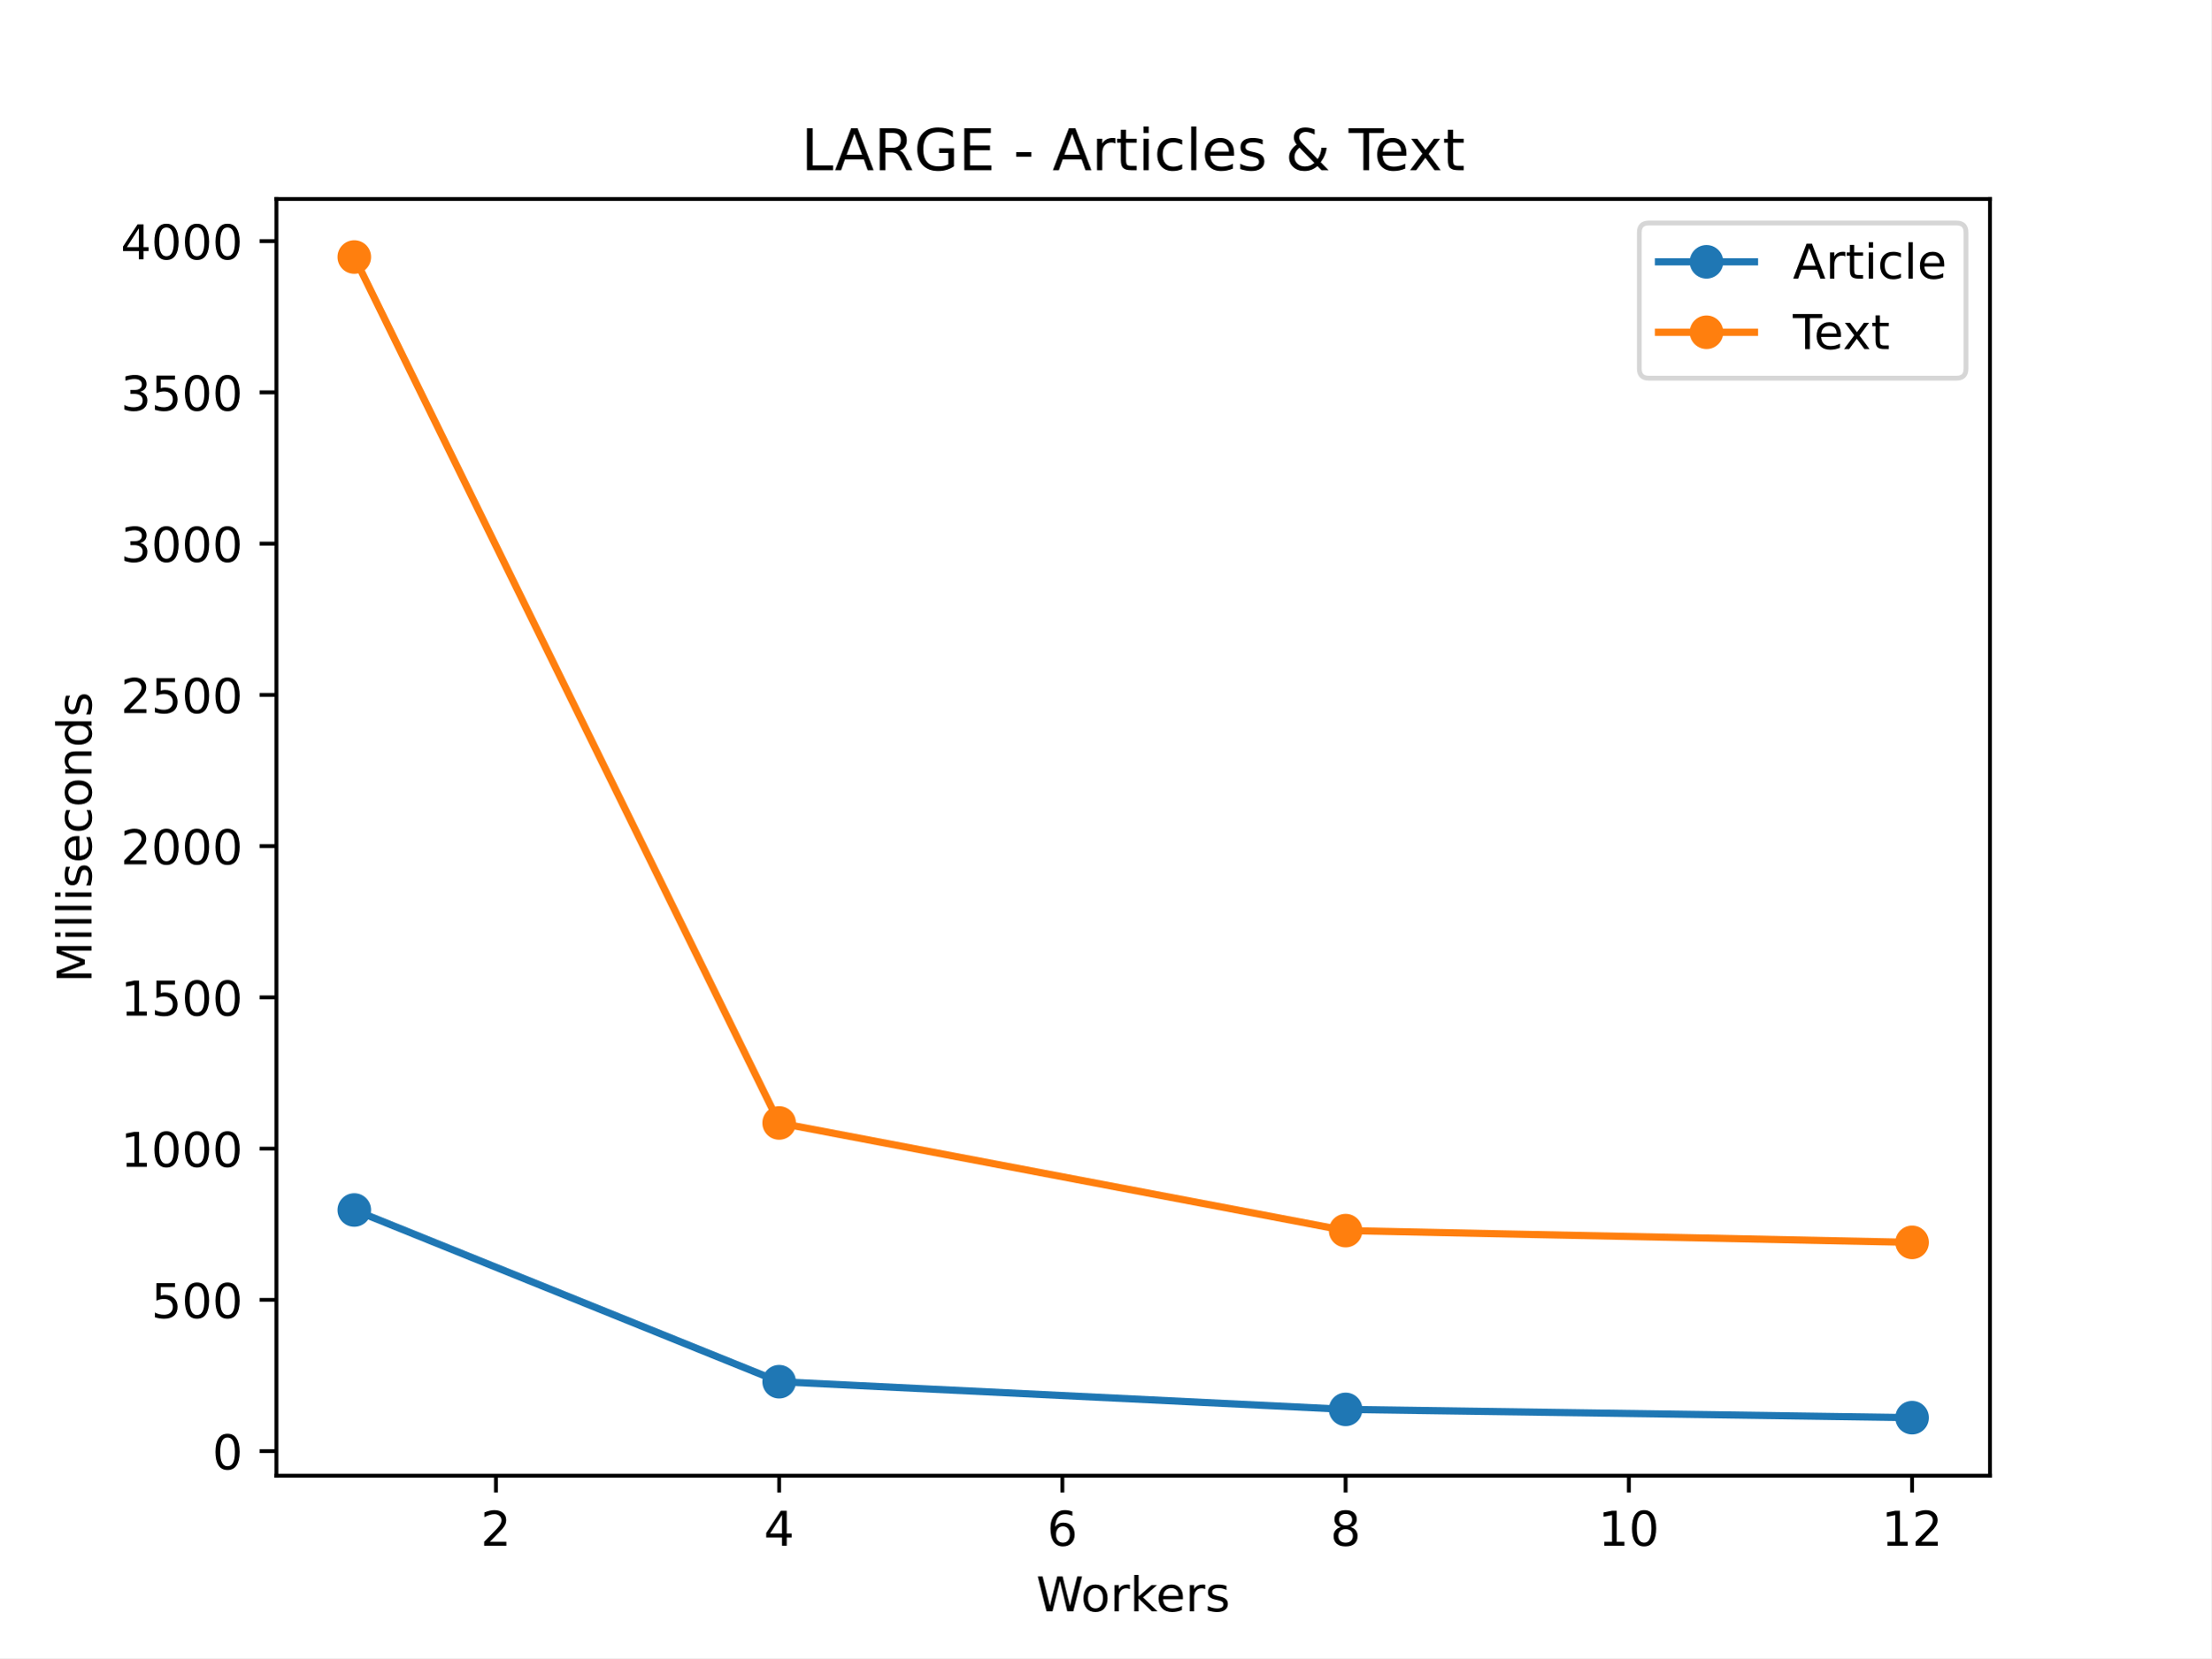
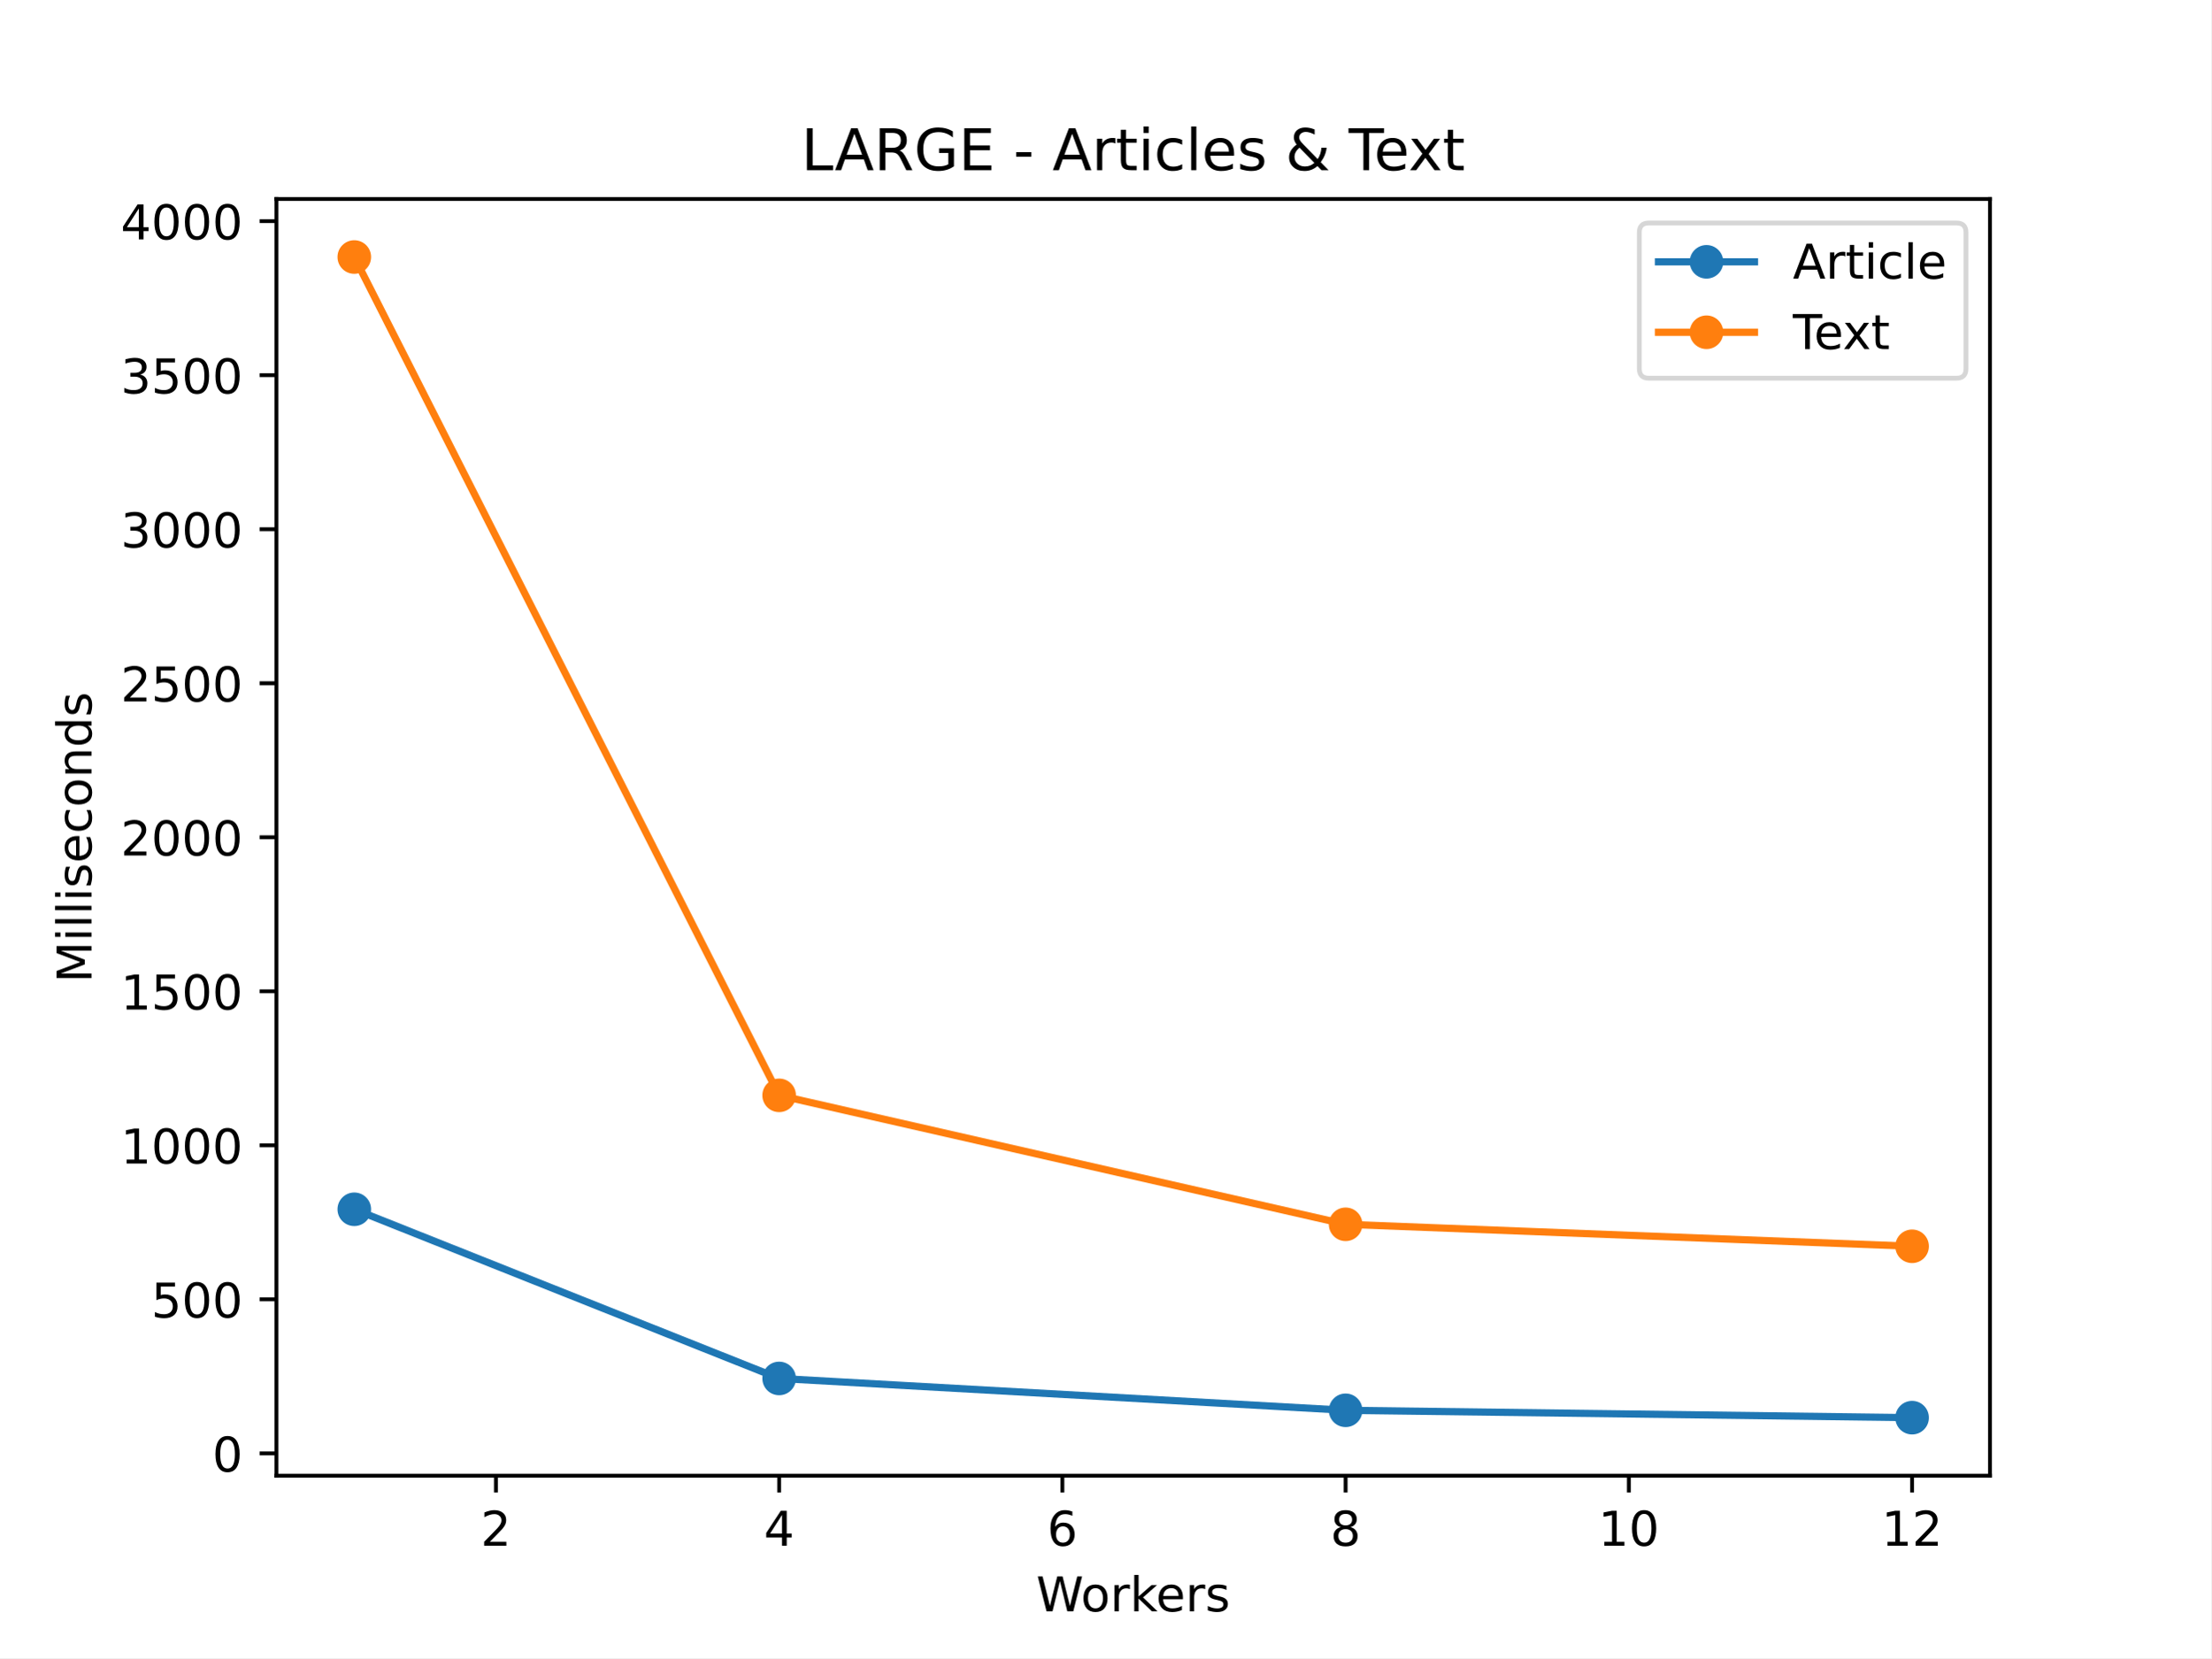
<svg xmlns="http://www.w3.org/2000/svg" xmlns:xlink="http://www.w3.org/1999/xlink" width="460.8pt" height="345.6pt" viewBox="0 0 460.8 345.6" version="1.1">
  <defs>
    <style type="text/css">*{stroke-linejoin: round; stroke-linecap: butt}</style>
  </defs>
  <g id="figure_1">
    <g id="patch_1">
      <path d="M 0 345.6  L 460.8 345.6  L 460.8 0  L 0 0  z " style="fill: #ffffff" />
    </g>
    <g id="axes_1">
      <g id="patch_2">
        <path d="M 57.6 307.584  L 414.72 307.584  L 414.72 41.472  L 57.6 41.472  z " style="fill: #ffffff" />
      </g>
      <g id="matplotlib.axis_1">
        <g id="xtick_1">
          <g id="line2d_1">
            <defs>
-               <path id="ma1a92fdb44" d="M 0 0  L 0 3.5  " style="stroke: #000000; stroke-width: 0.8" />
+               <path id="me2601d6752" d="M 0 0  L 0 3.5  " style="stroke: #000000; stroke-width: 0.8" />
            </defs>
            <g>
-               <use xlink:href="#ma1a92fdb44" x="103.347" y="307.584" style="stroke: #000000; stroke-width: 0.8" />
+               <use xlink:href="#me2601d6752" x="103.347" y="307.584" style="stroke: #000000; stroke-width: 0.8" />
            </g>
          </g>
          <g id="text_1">
            <g transform="translate(100.1655 322.1824) scale(0.1 -0.1)">
              <defs>
                <path id="DejaVuSans-32" d="M 1228 531  L 3431 531  L 3431 0  L 469 0  L 469 531  Q 828 903 1448 1529  Q 2069 2156 2228 2338  Q 2531 2678 2651 2914  Q 2772 3150 2772 3378  Q 2772 3750 2511 3984  Q 2250 4219 1831 4219  Q 1534 4219 1204 4116  Q 875 4013 500 3803  L 500 4441  Q 881 4594 1212 4672  Q 1544 4750 1819 4750  Q 2544 4750 2975 4387  Q 3406 4025 3406 3419  Q 3406 3131 3298 2873  Q 3191 2616 2906 2266  Q 2828 2175 2409 1742  Q 1991 1309 1228 531  z " transform="scale(0.015625)" />
              </defs>
              <use xlink:href="#DejaVuSans-32" />
            </g>
          </g>
        </g>
        <g id="xtick_2">
          <g id="line2d_2">
            <g>
-               <use xlink:href="#ma1a92fdb44" x="162.375" y="307.584" style="stroke: #000000; stroke-width: 0.8" />
+               <use xlink:href="#me2601d6752" x="162.375" y="307.584" style="stroke: #000000; stroke-width: 0.8" />
            </g>
          </g>
          <g id="text_2">
            <g transform="translate(159.1936 322.1824) scale(0.1 -0.1)">
              <defs>
                <path id="DejaVuSans-34" d="M 2419 4116  L 825 1625  L 2419 1625  L 2419 4116  z M 2253 4666  L 3047 4666  L 3047 1625  L 3713 1625  L 3713 1100  L 3047 1100  L 3047 0  L 2419 0  L 2419 1100  L 313 1100  L 313 1709  L 2253 4666  z " transform="scale(0.015625)" />
              </defs>
              <use xlink:href="#DejaVuSans-34" />
            </g>
          </g>
        </g>
        <g id="xtick_3">
          <g id="line2d_3">
            <g>
-               <use xlink:href="#ma1a92fdb44" x="221.403" y="307.584" style="stroke: #000000; stroke-width: 0.8" />
+               <use xlink:href="#me2601d6752" x="221.403" y="307.584" style="stroke: #000000; stroke-width: 0.8" />
            </g>
          </g>
          <g id="text_3">
            <g transform="translate(218.2217 322.1824) scale(0.1 -0.1)">
              <defs>
                <path id="DejaVuSans-36" d="M 2113 2584  Q 1688 2584 1439 2293  Q 1191 2003 1191 1497  Q 1191 994 1439 701  Q 1688 409 2113 409  Q 2538 409 2786 701  Q 3034 994 3034 1497  Q 3034 2003 2786 2293  Q 2538 2584 2113 2584  z M 3366 4563  L 3366 3988  Q 3128 4100 2886 4159  Q 2644 4219 2406 4219  Q 1781 4219 1451 3797  Q 1122 3375 1075 2522  Q 1259 2794 1537 2939  Q 1816 3084 2150 3084  Q 2853 3084 3261 2657  Q 3669 2231 3669 1497  Q 3669 778 3244 343  Q 2819 -91 2113 -91  Q 1303 -91 875 529  Q 447 1150 447 2328  Q 447 3434 972 4092  Q 1497 4750 2381 4750  Q 2619 4750 2861 4703  Q 3103 4656 3366 4563  z " transform="scale(0.015625)" />
              </defs>
              <use xlink:href="#DejaVuSans-36" />
            </g>
          </g>
        </g>
        <g id="xtick_4">
          <g id="line2d_4">
            <g>
-               <use xlink:href="#ma1a92fdb44" x="280.431" y="307.584" style="stroke: #000000; stroke-width: 0.8" />
+               <use xlink:href="#me2601d6752" x="280.431" y="307.584" style="stroke: #000000; stroke-width: 0.8" />
            </g>
          </g>
          <g id="text_4">
            <g transform="translate(277.2498 322.1824) scale(0.1 -0.1)">
              <defs>
                <path id="DejaVuSans-38" d="M 2034 2216  Q 1584 2216 1326 1975  Q 1069 1734 1069 1313  Q 1069 891 1326 650  Q 1584 409 2034 409  Q 2484 409 2743 651  Q 3003 894 3003 1313  Q 3003 1734 2745 1975  Q 2488 2216 2034 2216  z M 1403 2484  Q 997 2584 770 2862  Q 544 3141 544 3541  Q 544 4100 942 4425  Q 1341 4750 2034 4750  Q 2731 4750 3128 4425  Q 3525 4100 3525 3541  Q 3525 3141 3298 2862  Q 3072 2584 2669 2484  Q 3125 2378 3379 2068  Q 3634 1759 3634 1313  Q 3634 634 3220 271  Q 2806 -91 2034 -91  Q 1263 -91 848 271  Q 434 634 434 1313  Q 434 1759 690 2068  Q 947 2378 1403 2484  z M 1172 3481  Q 1172 3119 1398 2916  Q 1625 2713 2034 2713  Q 2441 2713 2670 2916  Q 2900 3119 2900 3481  Q 2900 3844 2670 4047  Q 2441 4250 2034 4250  Q 1625 4250 1398 4047  Q 1172 3844 1172 3481  z " transform="scale(0.015625)" />
              </defs>
              <use xlink:href="#DejaVuSans-38" />
            </g>
          </g>
        </g>
        <g id="xtick_5">
          <g id="line2d_5">
            <g>
-               <use xlink:href="#ma1a92fdb44" x="339.459" y="307.584" style="stroke: #000000; stroke-width: 0.8" />
+               <use xlink:href="#me2601d6752" x="339.459" y="307.584" style="stroke: #000000; stroke-width: 0.8" />
            </g>
          </g>
          <g id="text_5">
            <g transform="translate(333.0967 322.1824) scale(0.1 -0.1)">
              <defs>
                <path id="DejaVuSans-31" d="M 794 531  L 1825 531  L 1825 4091  L 703 3866  L 703 4441  L 1819 4666  L 2450 4666  L 2450 531  L 3481 531  L 3481 0  L 794 0  L 794 531  z " transform="scale(0.015625)" />
                <path id="DejaVuSans-30" d="M 2034 4250  Q 1547 4250 1301 3770  Q 1056 3291 1056 2328  Q 1056 1369 1301 889  Q 1547 409 2034 409  Q 2525 409 2770 889  Q 3016 1369 3016 2328  Q 3016 3291 2770 3770  Q 2525 4250 2034 4250  z M 2034 4750  Q 2819 4750 3233 4129  Q 3647 3509 3647 2328  Q 3647 1150 3233 529  Q 2819 -91 2034 -91  Q 1250 -91 836 529  Q 422 1150 422 2328  Q 422 3509 836 4129  Q 1250 4750 2034 4750  z " transform="scale(0.015625)" />
              </defs>
              <use xlink:href="#DejaVuSans-31" />
              <use xlink:href="#DejaVuSans-30" x="63.623" />
            </g>
          </g>
        </g>
        <g id="xtick_6">
          <g id="line2d_6">
            <g>
-               <use xlink:href="#ma1a92fdb44" x="398.487" y="307.584" style="stroke: #000000; stroke-width: 0.8" />
+               <use xlink:href="#me2601d6752" x="398.487" y="307.584" style="stroke: #000000; stroke-width: 0.8" />
            </g>
          </g>
          <g id="text_6">
            <g transform="translate(392.1248 322.1824) scale(0.1 -0.1)">
              <use xlink:href="#DejaVuSans-31" />
              <use xlink:href="#DejaVuSans-32" x="63.623" />
            </g>
          </g>
        </g>
        <g id="text_7">
          <g transform="translate(215.9444 335.8606) scale(0.1 -0.1)">
            <defs>
              <path id="DejaVuSans-57" d="M 213 4666  L 850 4666  L 1831 722  L 2809 4666  L 3519 4666  L 4500 722  L 5478 4666  L 6119 4666  L 4947 0  L 4153 0  L 3169 4050  L 2175 0  L 1381 0  L 213 4666  z " transform="scale(0.015625)" />
              <path id="DejaVuSans-6f" d="M 1959 3097  Q 1497 3097 1228 2736  Q 959 2375 959 1747  Q 959 1119 1226 758  Q 1494 397 1959 397  Q 2419 397 2687 759  Q 2956 1122 2956 1747  Q 2956 2369 2687 2733  Q 2419 3097 1959 3097  z M 1959 3584  Q 2709 3584 3137 3096  Q 3566 2609 3566 1747  Q 3566 888 3137 398  Q 2709 -91 1959 -91  Q 1206 -91 779 398  Q 353 888 353 1747  Q 353 2609 779 3096  Q 1206 3584 1959 3584  z " transform="scale(0.015625)" />
              <path id="DejaVuSans-72" d="M 2631 2963  Q 2534 3019 2420 3045  Q 2306 3072 2169 3072  Q 1681 3072 1420 2755  Q 1159 2438 1159 1844  L 1159 0  L 581 0  L 581 3500  L 1159 3500  L 1159 2956  Q 1341 3275 1631 3429  Q 1922 3584 2338 3584  Q 2397 3584 2469 3576  Q 2541 3569 2628 3553  L 2631 2963  z " transform="scale(0.015625)" />
              <path id="DejaVuSans-6b" d="M 581 4863  L 1159 4863  L 1159 1991  L 2875 3500  L 3609 3500  L 1753 1863  L 3688 0  L 2938 0  L 1159 1709  L 1159 0  L 581 0  L 581 4863  z " transform="scale(0.015625)" />
              <path id="DejaVuSans-65" d="M 3597 1894  L 3597 1613  L 953 1613  Q 991 1019 1311 708  Q 1631 397 2203 397  Q 2534 397 2845 478  Q 3156 559 3463 722  L 3463 178  Q 3153 47 2828 -22  Q 2503 -91 2169 -91  Q 1331 -91 842 396  Q 353 884 353 1716  Q 353 2575 817 3079  Q 1281 3584 2069 3584  Q 2775 3584 3186 3129  Q 3597 2675 3597 1894  z M 3022 2063  Q 3016 2534 2758 2815  Q 2500 3097 2075 3097  Q 1594 3097 1305 2825  Q 1016 2553 972 2059  L 3022 2063  z " transform="scale(0.015625)" />
              <path id="DejaVuSans-73" d="M 2834 3397  L 2834 2853  Q 2591 2978 2328 3040  Q 2066 3103 1784 3103  Q 1356 3103 1142 2972  Q 928 2841 928 2578  Q 928 2378 1081 2264  Q 1234 2150 1697 2047  L 1894 2003  Q 2506 1872 2764 1633  Q 3022 1394 3022 966  Q 3022 478 2636 193  Q 2250 -91 1575 -91  Q 1294 -91 989 -36  Q 684 19 347 128  L 347 722  Q 666 556 975 473  Q 1284 391 1588 391  Q 1994 391 2212 530  Q 2431 669 2431 922  Q 2431 1156 2273 1281  Q 2116 1406 1581 1522  L 1381 1569  Q 847 1681 609 1914  Q 372 2147 372 2553  Q 372 3047 722 3315  Q 1072 3584 1716 3584  Q 2034 3584 2315 3537  Q 2597 3491 2834 3397  z " transform="scale(0.015625)" />
            </defs>
            <use xlink:href="#DejaVuSans-57" />
            <use xlink:href="#DejaVuSans-6f" x="93.002" />
            <use xlink:href="#DejaVuSans-72" x="154.184" />
            <use xlink:href="#DejaVuSans-6b" x="195.297" />
            <use xlink:href="#DejaVuSans-65" x="249.582" />
            <use xlink:href="#DejaVuSans-72" x="311.105" />
            <use xlink:href="#DejaVuSans-73" x="352.219" />
          </g>
        </g>
      </g>
      <g id="matplotlib.axis_2">
        <g id="ytick_1">
          <g id="line2d_7">
            <defs>
-               <path id="m1e7b67ef98" d="M 0 0  L -3.5 0  " style="stroke: #000000; stroke-width: 0.8" />
+               <path id="m3d8e2c92ee" d="M 0 0  L -3.5 0  " style="stroke: #000000; stroke-width: 0.8" />
            </defs>
            <g>
-               <use xlink:href="#m1e7b67ef98" x="57.6" y="302.463" style="stroke: #000000; stroke-width: 0.8" />
+               <use xlink:href="#m3d8e2c92ee" x="57.6" y="302.931" style="stroke: #000000; stroke-width: 0.8" />
            </g>
          </g>
          <g id="text_8">
-             <g transform="translate(44.2375 306.2624) scale(0.1 -0.1)">
+             <g transform="translate(44.2375 306.7307) scale(0.1 -0.1)">
              <use xlink:href="#DejaVuSans-30" />
            </g>
          </g>
        </g>
        <g id="ytick_2">
          <g id="line2d_8">
            <g>
-               <use xlink:href="#m1e7b67ef98" x="57.6" y="270.936" style="stroke: #000000; stroke-width: 0.8" />
+               <use xlink:href="#m3d8e2c92ee" x="57.6" y="270.826" style="stroke: #000000; stroke-width: 0.8" />
            </g>
          </g>
          <g id="text_9">
-             <g transform="translate(31.5125 274.7354) scale(0.1 -0.1)">
+             <g transform="translate(31.5125 274.6255) scale(0.1 -0.1)">
              <defs>
                <path id="DejaVuSans-35" d="M 691 4666  L 3169 4666  L 3169 4134  L 1269 4134  L 1269 2991  Q 1406 3038 1543 3061  Q 1681 3084 1819 3084  Q 2600 3084 3056 2656  Q 3513 2228 3513 1497  Q 3513 744 3044 326  Q 2575 -91 1722 -91  Q 1428 -91 1123 -41  Q 819 9 494 109  L 494 744  Q 775 591 1075 516  Q 1375 441 1709 441  Q 2250 441 2565 725  Q 2881 1009 2881 1497  Q 2881 1984 2565 2268  Q 2250 2553 1709 2553  Q 1456 2553 1204 2497  Q 953 2441 691 2322  L 691 4666  z " transform="scale(0.015625)" />
              </defs>
              <use xlink:href="#DejaVuSans-35" />
              <use xlink:href="#DejaVuSans-30" x="63.623" />
              <use xlink:href="#DejaVuSans-30" x="127.246" />
            </g>
          </g>
        </g>
        <g id="ytick_3">
          <g id="line2d_9">
            <g>
-               <use xlink:href="#m1e7b67ef98" x="57.6" y="239.409" style="stroke: #000000; stroke-width: 0.8" />
+               <use xlink:href="#m3d8e2c92ee" x="57.6" y="238.721" style="stroke: #000000; stroke-width: 0.8" />
            </g>
          </g>
          <g id="text_10">
-             <g transform="translate(25.15 243.2084) scale(0.1 -0.1)">
+             <g transform="translate(25.15 242.5204) scale(0.1 -0.1)">
              <use xlink:href="#DejaVuSans-31" />
              <use xlink:href="#DejaVuSans-30" x="63.623" />
              <use xlink:href="#DejaVuSans-30" x="127.246" />
              <use xlink:href="#DejaVuSans-30" x="190.869" />
            </g>
          </g>
        </g>
        <g id="ytick_4">
          <g id="line2d_10">
            <g>
-               <use xlink:href="#m1e7b67ef98" x="57.6" y="207.882" style="stroke: #000000; stroke-width: 0.8" />
+               <use xlink:href="#m3d8e2c92ee" x="57.6" y="206.616" style="stroke: #000000; stroke-width: 0.8" />
            </g>
          </g>
          <g id="text_11">
-             <g transform="translate(25.15 211.6813) scale(0.1 -0.1)">
+             <g transform="translate(25.15 210.4152) scale(0.1 -0.1)">
              <use xlink:href="#DejaVuSans-31" />
              <use xlink:href="#DejaVuSans-35" x="63.623" />
              <use xlink:href="#DejaVuSans-30" x="127.246" />
              <use xlink:href="#DejaVuSans-30" x="190.869" />
            </g>
          </g>
        </g>
        <g id="ytick_5">
          <g id="line2d_11">
            <g>
-               <use xlink:href="#m1e7b67ef98" x="57.6" y="176.355" style="stroke: #000000; stroke-width: 0.8" />
+               <use xlink:href="#m3d8e2c92ee" x="57.6" y="174.511" style="stroke: #000000; stroke-width: 0.8" />
            </g>
          </g>
          <g id="text_12">
-             <g transform="translate(25.15 180.1543) scale(0.1 -0.1)">
+             <g transform="translate(25.15 178.31) scale(0.1 -0.1)">
              <use xlink:href="#DejaVuSans-32" />
              <use xlink:href="#DejaVuSans-30" x="63.623" />
              <use xlink:href="#DejaVuSans-30" x="127.246" />
              <use xlink:href="#DejaVuSans-30" x="190.869" />
            </g>
          </g>
        </g>
        <g id="ytick_6">
          <g id="line2d_12">
            <g>
-               <use xlink:href="#m1e7b67ef98" x="57.6" y="144.828" style="stroke: #000000; stroke-width: 0.8" />
+               <use xlink:href="#m3d8e2c92ee" x="57.6" y="142.406" style="stroke: #000000; stroke-width: 0.8" />
            </g>
          </g>
          <g id="text_13">
-             <g transform="translate(25.15 148.6273) scale(0.1 -0.1)">
+             <g transform="translate(25.15 146.2048) scale(0.1 -0.1)">
              <use xlink:href="#DejaVuSans-32" />
              <use xlink:href="#DejaVuSans-35" x="63.623" />
              <use xlink:href="#DejaVuSans-30" x="127.246" />
              <use xlink:href="#DejaVuSans-30" x="190.869" />
            </g>
          </g>
        </g>
        <g id="ytick_7">
          <g id="line2d_13">
            <g>
-               <use xlink:href="#m1e7b67ef98" x="57.6" y="113.301" style="stroke: #000000; stroke-width: 0.8" />
+               <use xlink:href="#m3d8e2c92ee" x="57.6" y="110.3" style="stroke: #000000; stroke-width: 0.8" />
            </g>
          </g>
          <g id="text_14">
-             <g transform="translate(25.15 117.1003) scale(0.1 -0.1)">
+             <g transform="translate(25.15 114.0997) scale(0.1 -0.1)">
              <defs>
                <path id="DejaVuSans-33" d="M 2597 2516  Q 3050 2419 3304 2112  Q 3559 1806 3559 1356  Q 3559 666 3084 287  Q 2609 -91 1734 -91  Q 1441 -91 1130 -33  Q 819 25 488 141  L 488 750  Q 750 597 1062 519  Q 1375 441 1716 441  Q 2309 441 2620 675  Q 2931 909 2931 1356  Q 2931 1769 2642 2001  Q 2353 2234 1838 2234  L 1294 2234  L 1294 2753  L 1863 2753  Q 2328 2753 2575 2939  Q 2822 3125 2822 3475  Q 2822 3834 2567 4026  Q 2313 4219 1838 4219  Q 1578 4219 1281 4162  Q 984 4106 628 3988  L 628 4550  Q 988 4650 1302 4700  Q 1616 4750 1894 4750  Q 2613 4750 3031 4423  Q 3450 4097 3450 3541  Q 3450 3153 3228 2886  Q 3006 2619 2597 2516  z " transform="scale(0.015625)" />
              </defs>
              <use xlink:href="#DejaVuSans-33" />
              <use xlink:href="#DejaVuSans-30" x="63.623" />
              <use xlink:href="#DejaVuSans-30" x="127.246" />
              <use xlink:href="#DejaVuSans-30" x="190.869" />
            </g>
          </g>
        </g>
        <g id="ytick_8">
          <g id="line2d_14">
            <g>
-               <use xlink:href="#m1e7b67ef98" x="57.6" y="81.774" style="stroke: #000000; stroke-width: 0.8" />
+               <use xlink:href="#m3d8e2c92ee" x="57.6" y="78.195" style="stroke: #000000; stroke-width: 0.8" />
            </g>
          </g>
          <g id="text_15">
-             <g transform="translate(25.15 85.57331) scale(0.1 -0.1)">
+             <g transform="translate(25.15 81.99451) scale(0.1 -0.1)">
              <use xlink:href="#DejaVuSans-33" />
              <use xlink:href="#DejaVuSans-35" x="63.623" />
              <use xlink:href="#DejaVuSans-30" x="127.246" />
              <use xlink:href="#DejaVuSans-30" x="190.869" />
            </g>
          </g>
        </g>
        <g id="ytick_9">
          <g id="line2d_15">
            <g>
-               <use xlink:href="#m1e7b67ef98" x="57.6" y="50.247" style="stroke: #000000; stroke-width: 0.8" />
+               <use xlink:href="#m3d8e2c92ee" x="57.6" y="46.09" style="stroke: #000000; stroke-width: 0.8" />
            </g>
          </g>
          <g id="text_16">
-             <g transform="translate(25.15 54.0463) scale(0.1 -0.1)">
+             <g transform="translate(25.15 49.88934) scale(0.1 -0.1)">
              <use xlink:href="#DejaVuSans-34" />
              <use xlink:href="#DejaVuSans-30" x="63.623" />
              <use xlink:href="#DejaVuSans-30" x="127.246" />
              <use xlink:href="#DejaVuSans-30" x="190.869" />
            </g>
          </g>
        </g>
        <g id="text_17">
          <g transform="translate(19.07031 204.8358) rotate(-90) scale(0.1 -0.1)">
            <defs>
              <path id="DejaVuSans-4d" d="M 628 4666  L 1569 4666  L 2759 1491  L 3956 4666  L 4897 4666  L 4897 0  L 4281 0  L 4281 4097  L 3078 897  L 2444 897  L 1241 4097  L 1241 0  L 628 0  L 628 4666  z " transform="scale(0.015625)" />
              <path id="DejaVuSans-69" d="M 603 3500  L 1178 3500  L 1178 0  L 603 0  L 603 3500  z M 603 4863  L 1178 4863  L 1178 4134  L 603 4134  L 603 4863  z " transform="scale(0.015625)" />
              <path id="DejaVuSans-6c" d="M 603 4863  L 1178 4863  L 1178 0  L 603 0  L 603 4863  z " transform="scale(0.015625)" />
              <path id="DejaVuSans-63" d="M 3122 3366  L 3122 2828  Q 2878 2963 2633 3030  Q 2388 3097 2138 3097  Q 1578 3097 1268 2742  Q 959 2388 959 1747  Q 959 1106 1268 751  Q 1578 397 2138 397  Q 2388 397 2633 464  Q 2878 531 3122 666  L 3122 134  Q 2881 22 2623 -34  Q 2366 -91 2075 -91  Q 1284 -91 818 406  Q 353 903 353 1747  Q 353 2603 823 3093  Q 1294 3584 2113 3584  Q 2378 3584 2631 3529  Q 2884 3475 3122 3366  z " transform="scale(0.015625)" />
              <path id="DejaVuSans-6e" d="M 3513 2113  L 3513 0  L 2938 0  L 2938 2094  Q 2938 2591 2744 2837  Q 2550 3084 2163 3084  Q 1697 3084 1428 2787  Q 1159 2491 1159 1978  L 1159 0  L 581 0  L 581 3500  L 1159 3500  L 1159 2956  Q 1366 3272 1645 3428  Q 1925 3584 2291 3584  Q 2894 3584 3203 3211  Q 3513 2838 3513 2113  z " transform="scale(0.015625)" />
              <path id="DejaVuSans-64" d="M 2906 2969  L 2906 4863  L 3481 4863  L 3481 0  L 2906 0  L 2906 525  Q 2725 213 2448 61  Q 2172 -91 1784 -91  Q 1150 -91 751 415  Q 353 922 353 1747  Q 353 2572 751 3078  Q 1150 3584 1784 3584  Q 2172 3584 2448 3432  Q 2725 3281 2906 2969  z M 947 1747  Q 947 1113 1208 752  Q 1469 391 1925 391  Q 2381 391 2643 752  Q 2906 1113 2906 1747  Q 2906 2381 2643 2742  Q 2381 3103 1925 3103  Q 1469 3103 1208 2742  Q 947 2381 947 1747  z " transform="scale(0.015625)" />
            </defs>
            <use xlink:href="#DejaVuSans-4d" />
            <use xlink:href="#DejaVuSans-69" x="86.279" />
            <use xlink:href="#DejaVuSans-6c" x="114.062" />
            <use xlink:href="#DejaVuSans-6c" x="141.846" />
            <use xlink:href="#DejaVuSans-69" x="169.629" />
            <use xlink:href="#DejaVuSans-73" x="197.412" />
            <use xlink:href="#DejaVuSans-65" x="249.512" />
            <use xlink:href="#DejaVuSans-63" x="311.035" />
            <use xlink:href="#DejaVuSans-6f" x="366.016" />
            <use xlink:href="#DejaVuSans-6e" x="427.197" />
            <use xlink:href="#DejaVuSans-64" x="490.576" />
            <use xlink:href="#DejaVuSans-73" x="554.053" />
          </g>
        </g>
      </g>
      <g id="line2d_16">
-         <path d="M 73.833 252.205  L 162.375 287.991  L 280.431 293.763  L 398.487 295.488  " clip-path="url(#p64b57333a2)" style="fill: none; stroke: #1f77b4; stroke-width: 1.5; stroke-linecap: square" />
+         <path d="M 73.833 252.053  L 162.375 287.314  L 280.431 293.953  L 398.487 295.488  " clip-path="url(#p4cbb158aed)" style="fill: none; stroke: #1f77b4; stroke-width: 1.5; stroke-linecap: square" />
        <defs>
-           <path id="m2ca82e31da" d="M 0 3  C 0.796 3 1.559 2.684 2.121 2.121  C 2.684 1.559 3 0.796 3 0  C 3 -0.796 2.684 -1.559 2.121 -2.121  C 1.559 -2.684 0.796 -3 0 -3  C -0.796 -3 -1.559 -2.684 -2.121 -2.121  C -2.684 -1.559 -3 -0.796 -3 0  C -3 0.796 -2.684 1.559 -2.121 2.121  C -1.559 2.684 -0.796 3 0 3  z " style="stroke: #1f77b4" />
+           <path id="mc70d750bef" d="M 0 3  C 0.796 3 1.559 2.684 2.121 2.121  C 2.684 1.559 3 0.796 3 0  C 3 -0.796 2.684 -1.559 2.121 -2.121  C 1.559 -2.684 0.796 -3 0 -3  C -0.796 -3 -1.559 -2.684 -2.121 -2.121  C -2.684 -1.559 -3 -0.796 -3 0  C -3 0.796 -2.684 1.559 -2.121 2.121  C -1.559 2.684 -0.796 3 0 3  z " style="stroke: #1f77b4" />
        </defs>
-         <g clip-path="url(#p64b57333a2)">
-           <use xlink:href="#m2ca82e31da" x="73.833" y="252.205" style="fill: #1f77b4; stroke: #1f77b4" />
-           <use xlink:href="#m2ca82e31da" x="162.375" y="287.991" style="fill: #1f77b4; stroke: #1f77b4" />
-           <use xlink:href="#m2ca82e31da" x="280.431" y="293.763" style="fill: #1f77b4; stroke: #1f77b4" />
-           <use xlink:href="#m2ca82e31da" x="398.487" y="295.488" style="fill: #1f77b4; stroke: #1f77b4" />
+         <g clip-path="url(#p4cbb158aed)">
+           <use xlink:href="#mc70d750bef" x="73.833" y="252.053" style="fill: #1f77b4; stroke: #1f77b4" />
+           <use xlink:href="#mc70d750bef" x="162.375" y="287.314" style="fill: #1f77b4; stroke: #1f77b4" />
+           <use xlink:href="#mc70d750bef" x="280.431" y="293.953" style="fill: #1f77b4; stroke: #1f77b4" />
+           <use xlink:href="#mc70d750bef" x="398.487" y="295.488" style="fill: #1f77b4; stroke: #1f77b4" />
        </g>
      </g>
      <g id="line2d_17">
-         <path d="M 73.833 53.568  L 162.375 234.06  L 280.431 256.498  L 398.487 258.952  " clip-path="url(#p64b57333a2)" style="fill: none; stroke: #ff7f0e; stroke-width: 1.5; stroke-linecap: square" />
+         <path d="M 73.833 53.568  L 162.375 228.306  L 280.431 255.186  L 398.487 259.767  " clip-path="url(#p4cbb158aed)" style="fill: none; stroke: #ff7f0e; stroke-width: 1.5; stroke-linecap: square" />
        <defs>
-           <path id="m387f03eb4d" d="M 0 3  C 0.796 3 1.559 2.684 2.121 2.121  C 2.684 1.559 3 0.796 3 0  C 3 -0.796 2.684 -1.559 2.121 -2.121  C 1.559 -2.684 0.796 -3 0 -3  C -0.796 -3 -1.559 -2.684 -2.121 -2.121  C -2.684 -1.559 -3 -0.796 -3 0  C -3 0.796 -2.684 1.559 -2.121 2.121  C -1.559 2.684 -0.796 3 0 3  z " style="stroke: #ff7f0e" />
+           <path id="mc7943cabdd" d="M 0 3  C 0.796 3 1.559 2.684 2.121 2.121  C 2.684 1.559 3 0.796 3 0  C 3 -0.796 2.684 -1.559 2.121 -2.121  C 1.559 -2.684 0.796 -3 0 -3  C -0.796 -3 -1.559 -2.684 -2.121 -2.121  C -2.684 -1.559 -3 -0.796 -3 0  C -3 0.796 -2.684 1.559 -2.121 2.121  C -1.559 2.684 -0.796 3 0 3  z " style="stroke: #ff7f0e" />
        </defs>
-         <g clip-path="url(#p64b57333a2)">
-           <use xlink:href="#m387f03eb4d" x="73.833" y="53.568" style="fill: #ff7f0e; stroke: #ff7f0e" />
-           <use xlink:href="#m387f03eb4d" x="162.375" y="234.06" style="fill: #ff7f0e; stroke: #ff7f0e" />
-           <use xlink:href="#m387f03eb4d" x="280.431" y="256.498" style="fill: #ff7f0e; stroke: #ff7f0e" />
-           <use xlink:href="#m387f03eb4d" x="398.487" y="258.952" style="fill: #ff7f0e; stroke: #ff7f0e" />
+         <g clip-path="url(#p4cbb158aed)">
+           <use xlink:href="#mc7943cabdd" x="73.833" y="53.568" style="fill: #ff7f0e; stroke: #ff7f0e" />
+           <use xlink:href="#mc7943cabdd" x="162.375" y="228.306" style="fill: #ff7f0e; stroke: #ff7f0e" />
+           <use xlink:href="#mc7943cabdd" x="280.431" y="255.186" style="fill: #ff7f0e; stroke: #ff7f0e" />
+           <use xlink:href="#mc7943cabdd" x="398.487" y="259.767" style="fill: #ff7f0e; stroke: #ff7f0e" />
        </g>
      </g>
      <g id="patch_3">
        <path d="M 57.6 307.584  L 57.6 41.472  " style="fill: none; stroke: #000000; stroke-width: 0.8; stroke-linejoin: miter; stroke-linecap: square" />
      </g>
      <g id="patch_4">
        <path d="M 414.72 307.584  L 414.72 41.472  " style="fill: none; stroke: #000000; stroke-width: 0.8; stroke-linejoin: miter; stroke-linecap: square" />
      </g>
      <g id="patch_5">
        <path d="M 57.6 307.584  L 414.72 307.584  " style="fill: none; stroke: #000000; stroke-width: 0.8; stroke-linejoin: miter; stroke-linecap: square" />
      </g>
      <g id="patch_6">
        <path d="M 57.6 41.472  L 414.72 41.472  " style="fill: none; stroke: #000000; stroke-width: 0.8; stroke-linejoin: miter; stroke-linecap: square" />
      </g>
      <g id="text_18">
        <g transform="translate(166.9884 35.472) scale(0.12 -0.12)">
          <defs>
            <path id="DejaVuSans-4c" d="M 628 4666  L 1259 4666  L 1259 531  L 3531 531  L 3531 0  L 628 0  L 628 4666  z " transform="scale(0.015625)" />
            <path id="DejaVuSans-41" d="M 2188 4044  L 1331 1722  L 3047 1722  L 2188 4044  z M 1831 4666  L 2547 4666  L 4325 0  L 3669 0  L 3244 1197  L 1141 1197  L 716 0  L 50 0  L 1831 4666  z " transform="scale(0.015625)" />
            <path id="DejaVuSans-52" d="M 2841 2188  Q 3044 2119 3236 1894  Q 3428 1669 3622 1275  L 4263 0  L 3584 0  L 2988 1197  Q 2756 1666 2539 1819  Q 2322 1972 1947 1972  L 1259 1972  L 1259 0  L 628 0  L 628 4666  L 2053 4666  Q 2853 4666 3247 4331  Q 3641 3997 3641 3322  Q 3641 2881 3436 2590  Q 3231 2300 2841 2188  z M 1259 4147  L 1259 2491  L 2053 2491  Q 2509 2491 2742 2702  Q 2975 2913 2975 3322  Q 2975 3731 2742 3939  Q 2509 4147 2053 4147  L 1259 4147  z " transform="scale(0.015625)" />
            <path id="DejaVuSans-47" d="M 3809 666  L 3809 1919  L 2778 1919  L 2778 2438  L 4434 2438  L 4434 434  Q 4069 175 3628 42  Q 3188 -91 2688 -91  Q 1594 -91 976 548  Q 359 1188 359 2328  Q 359 3472 976 4111  Q 1594 4750 2688 4750  Q 3144 4750 3555 4637  Q 3966 4525 4313 4306  L 4313 3634  Q 3963 3931 3569 4081  Q 3175 4231 2741 4231  Q 1884 4231 1454 3753  Q 1025 3275 1025 2328  Q 1025 1384 1454 906  Q 1884 428 2741 428  Q 3075 428 3337 486  Q 3600 544 3809 666  z " transform="scale(0.015625)" />
            <path id="DejaVuSans-45" d="M 628 4666  L 3578 4666  L 3578 4134  L 1259 4134  L 1259 2753  L 3481 2753  L 3481 2222  L 1259 2222  L 1259 531  L 3634 531  L 3634 0  L 628 0  L 628 4666  z " transform="scale(0.015625)" />
            <path id="DejaVuSans-20" transform="scale(0.015625)" />
            <path id="DejaVuSans-2d" d="M 313 2009  L 1997 2009  L 1997 1497  L 313 1497  L 313 2009  z " transform="scale(0.015625)" />
            <path id="DejaVuSans-74" d="M 1172 4494  L 1172 3500  L 2356 3500  L 2356 3053  L 1172 3053  L 1172 1153  Q 1172 725 1289 603  Q 1406 481 1766 481  L 2356 481  L 2356 0  L 1766 0  Q 1100 0 847 248  Q 594 497 594 1153  L 594 3053  L 172 3053  L 172 3500  L 594 3500  L 594 4494  L 1172 4494  z " transform="scale(0.015625)" />
            <path id="DejaVuSans-26" d="M 1556 2509  Q 1272 2256 1139 2004  Q 1006 1753 1006 1478  Q 1006 1022 1337 719  Q 1669 416 2169 416  Q 2466 416 2725 514  Q 2984 613 3213 813  L 1556 2509  z M 1997 2859  L 3584 1234  Q 3769 1513 3872 1830  Q 3975 2147 3994 2503  L 4575 2503  Q 4538 2091 4375 1687  Q 4213 1284 3922 891  L 4794 0  L 4006 0  L 3559 459  Q 3234 181 2878 45  Q 2522 -91 2113 -91  Q 1359 -91 881 339  Q 403 769 403 1441  Q 403 1841 612 2192  Q 822 2544 1241 2853  Q 1091 3050 1012 3245  Q 934 3441 934 3628  Q 934 4134 1281 4442  Q 1628 4750 2203 4750  Q 2463 4750 2720 4694  Q 2978 4638 3244 4525  L 3244 3956  Q 2972 4103 2725 4179  Q 2478 4256 2266 4256  Q 1938 4256 1733 4082  Q 1528 3909 1528 3634  Q 1528 3475 1620 3314  Q 1713 3153 1997 2859  z " transform="scale(0.015625)" />
            <path id="DejaVuSans-54" d="M -19 4666  L 3928 4666  L 3928 4134  L 2272 4134  L 2272 0  L 1638 0  L 1638 4134  L -19 4134  L -19 4666  z " transform="scale(0.015625)" />
            <path id="DejaVuSans-78" d="M 3513 3500  L 2247 1797  L 3578 0  L 2900 0  L 1881 1375  L 863 0  L 184 0  L 1544 1831  L 300 3500  L 978 3500  L 1906 2253  L 2834 3500  L 3513 3500  z " transform="scale(0.015625)" />
          </defs>
          <use xlink:href="#DejaVuSans-4c" />
          <use xlink:href="#DejaVuSans-41" x="57.963" />
          <use xlink:href="#DejaVuSans-52" x="126.371" />
          <use xlink:href="#DejaVuSans-47" x="195.854" />
          <use xlink:href="#DejaVuSans-45" x="273.344" />
          <use xlink:href="#DejaVuSans-20" x="336.527" />
          <use xlink:href="#DejaVuSans-2d" x="368.314" />
          <use xlink:href="#DejaVuSans-20" x="404.398" />
          <use xlink:href="#DejaVuSans-41" x="436.186" />
          <use xlink:href="#DejaVuSans-72" x="504.594" />
          <use xlink:href="#DejaVuSans-74" x="545.707" />
          <use xlink:href="#DejaVuSans-69" x="584.916" />
          <use xlink:href="#DejaVuSans-63" x="612.699" />
          <use xlink:href="#DejaVuSans-6c" x="667.68" />
          <use xlink:href="#DejaVuSans-65" x="695.463" />
          <use xlink:href="#DejaVuSans-73" x="756.986" />
          <use xlink:href="#DejaVuSans-20" x="809.086" />
          <use xlink:href="#DejaVuSans-26" x="840.873" />
          <use xlink:href="#DejaVuSans-20" x="918.852" />
          <use xlink:href="#DejaVuSans-54" x="950.639" />
          <use xlink:href="#DejaVuSans-65" x="994.723" />
          <use xlink:href="#DejaVuSans-78" x="1054.496" />
          <use xlink:href="#DejaVuSans-74" x="1113.676" />
        </g>
      </g>
      <g id="legend_1">
        <g id="patch_7">
          <path d="M 343.64 78.828  L 407.72 78.828  Q 409.72 78.828 409.72 76.828  L 409.72 48.472  Q 409.72 46.472 407.72 46.472  L 343.64 46.472  Q 341.64 46.472 341.64 48.472  L 341.64 76.828  Q 341.64 78.828 343.64 78.828  z " style="fill: #ffffff; opacity: 0.8; stroke: #cccccc; stroke-linejoin: miter" />
        </g>
        <g id="line2d_18">
          <path d="M 345.64 54.57  L 355.64 54.57  L 365.64 54.57  " style="fill: none; stroke: #1f77b4; stroke-width: 1.5; stroke-linecap: square" />
          <g>
-             <use xlink:href="#m2ca82e31da" x="355.64" y="54.57" style="fill: #1f77b4; stroke: #1f77b4" />
+             <use xlink:href="#mc70d750bef" x="355.64" y="54.57" style="fill: #1f77b4; stroke: #1f77b4" />
          </g>
        </g>
        <g id="text_19">
          <g transform="translate(373.6403 58.07044) scale(0.1 -0.1)">
            <use xlink:href="#DejaVuSans-41" />
            <use xlink:href="#DejaVuSans-72" x="68.408" />
            <use xlink:href="#DejaVuSans-74" x="109.521" />
            <use xlink:href="#DejaVuSans-69" x="148.73" />
            <use xlink:href="#DejaVuSans-63" x="176.514" />
            <use xlink:href="#DejaVuSans-6c" x="231.494" />
            <use xlink:href="#DejaVuSans-65" x="259.277" />
          </g>
        </g>
        <g id="line2d_19">
          <path d="M 345.64 69.249  L 355.64 69.249  L 365.64 69.249  " style="fill: none; stroke: #ff7f0e; stroke-width: 1.5; stroke-linecap: square" />
          <g>
-             <use xlink:href="#m387f03eb4d" x="355.64" y="69.249" style="fill: #ff7f0e; stroke: #ff7f0e" />
+             <use xlink:href="#mc7943cabdd" x="355.64" y="69.249" style="fill: #ff7f0e; stroke: #ff7f0e" />
          </g>
        </g>
        <g id="text_20">
          <g transform="translate(373.6403 72.74856) scale(0.1 -0.1)">
            <use xlink:href="#DejaVuSans-54" />
            <use xlink:href="#DejaVuSans-65" x="44.084" />
            <use xlink:href="#DejaVuSans-78" x="103.857" />
            <use xlink:href="#DejaVuSans-74" x="163.037" />
          </g>
        </g>
      </g>
    </g>
  </g>
  <defs>
-     <clipPath id="p64b57333a2">
+     <clipPath id="p4cbb158aed">
      <rect x="57.6" y="41.472" width="357.12" height="266.112" />
    </clipPath>
  </defs>
</svg>
